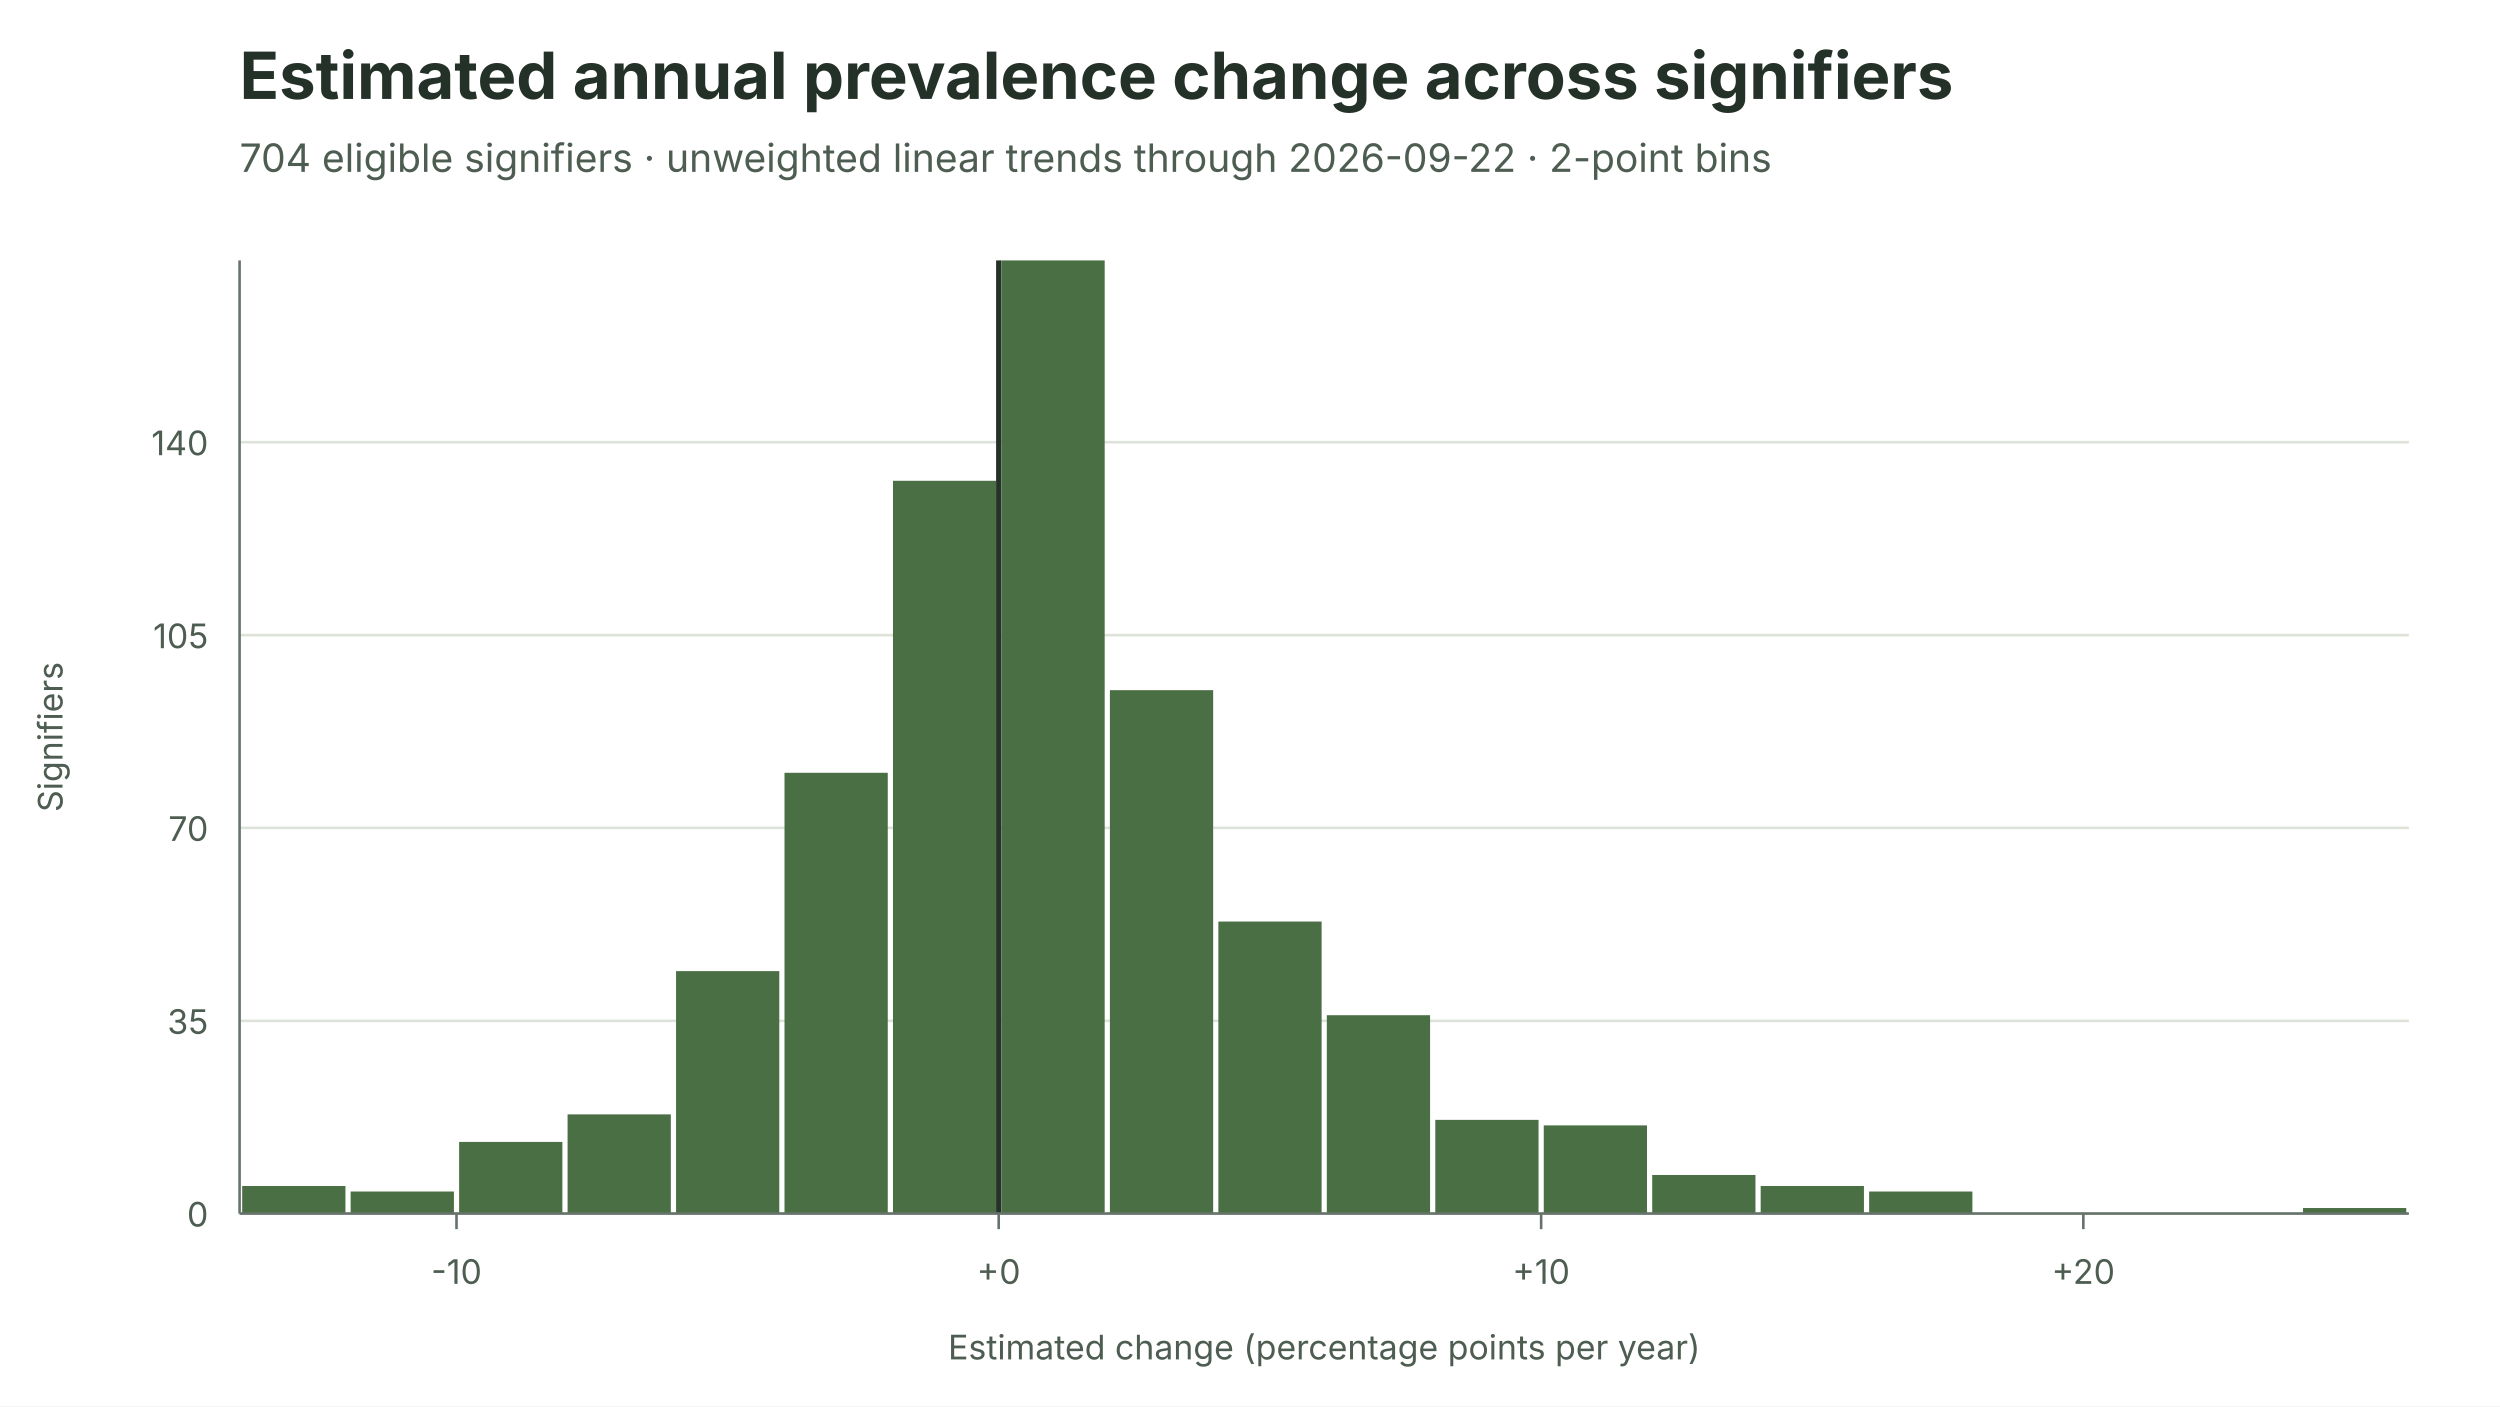
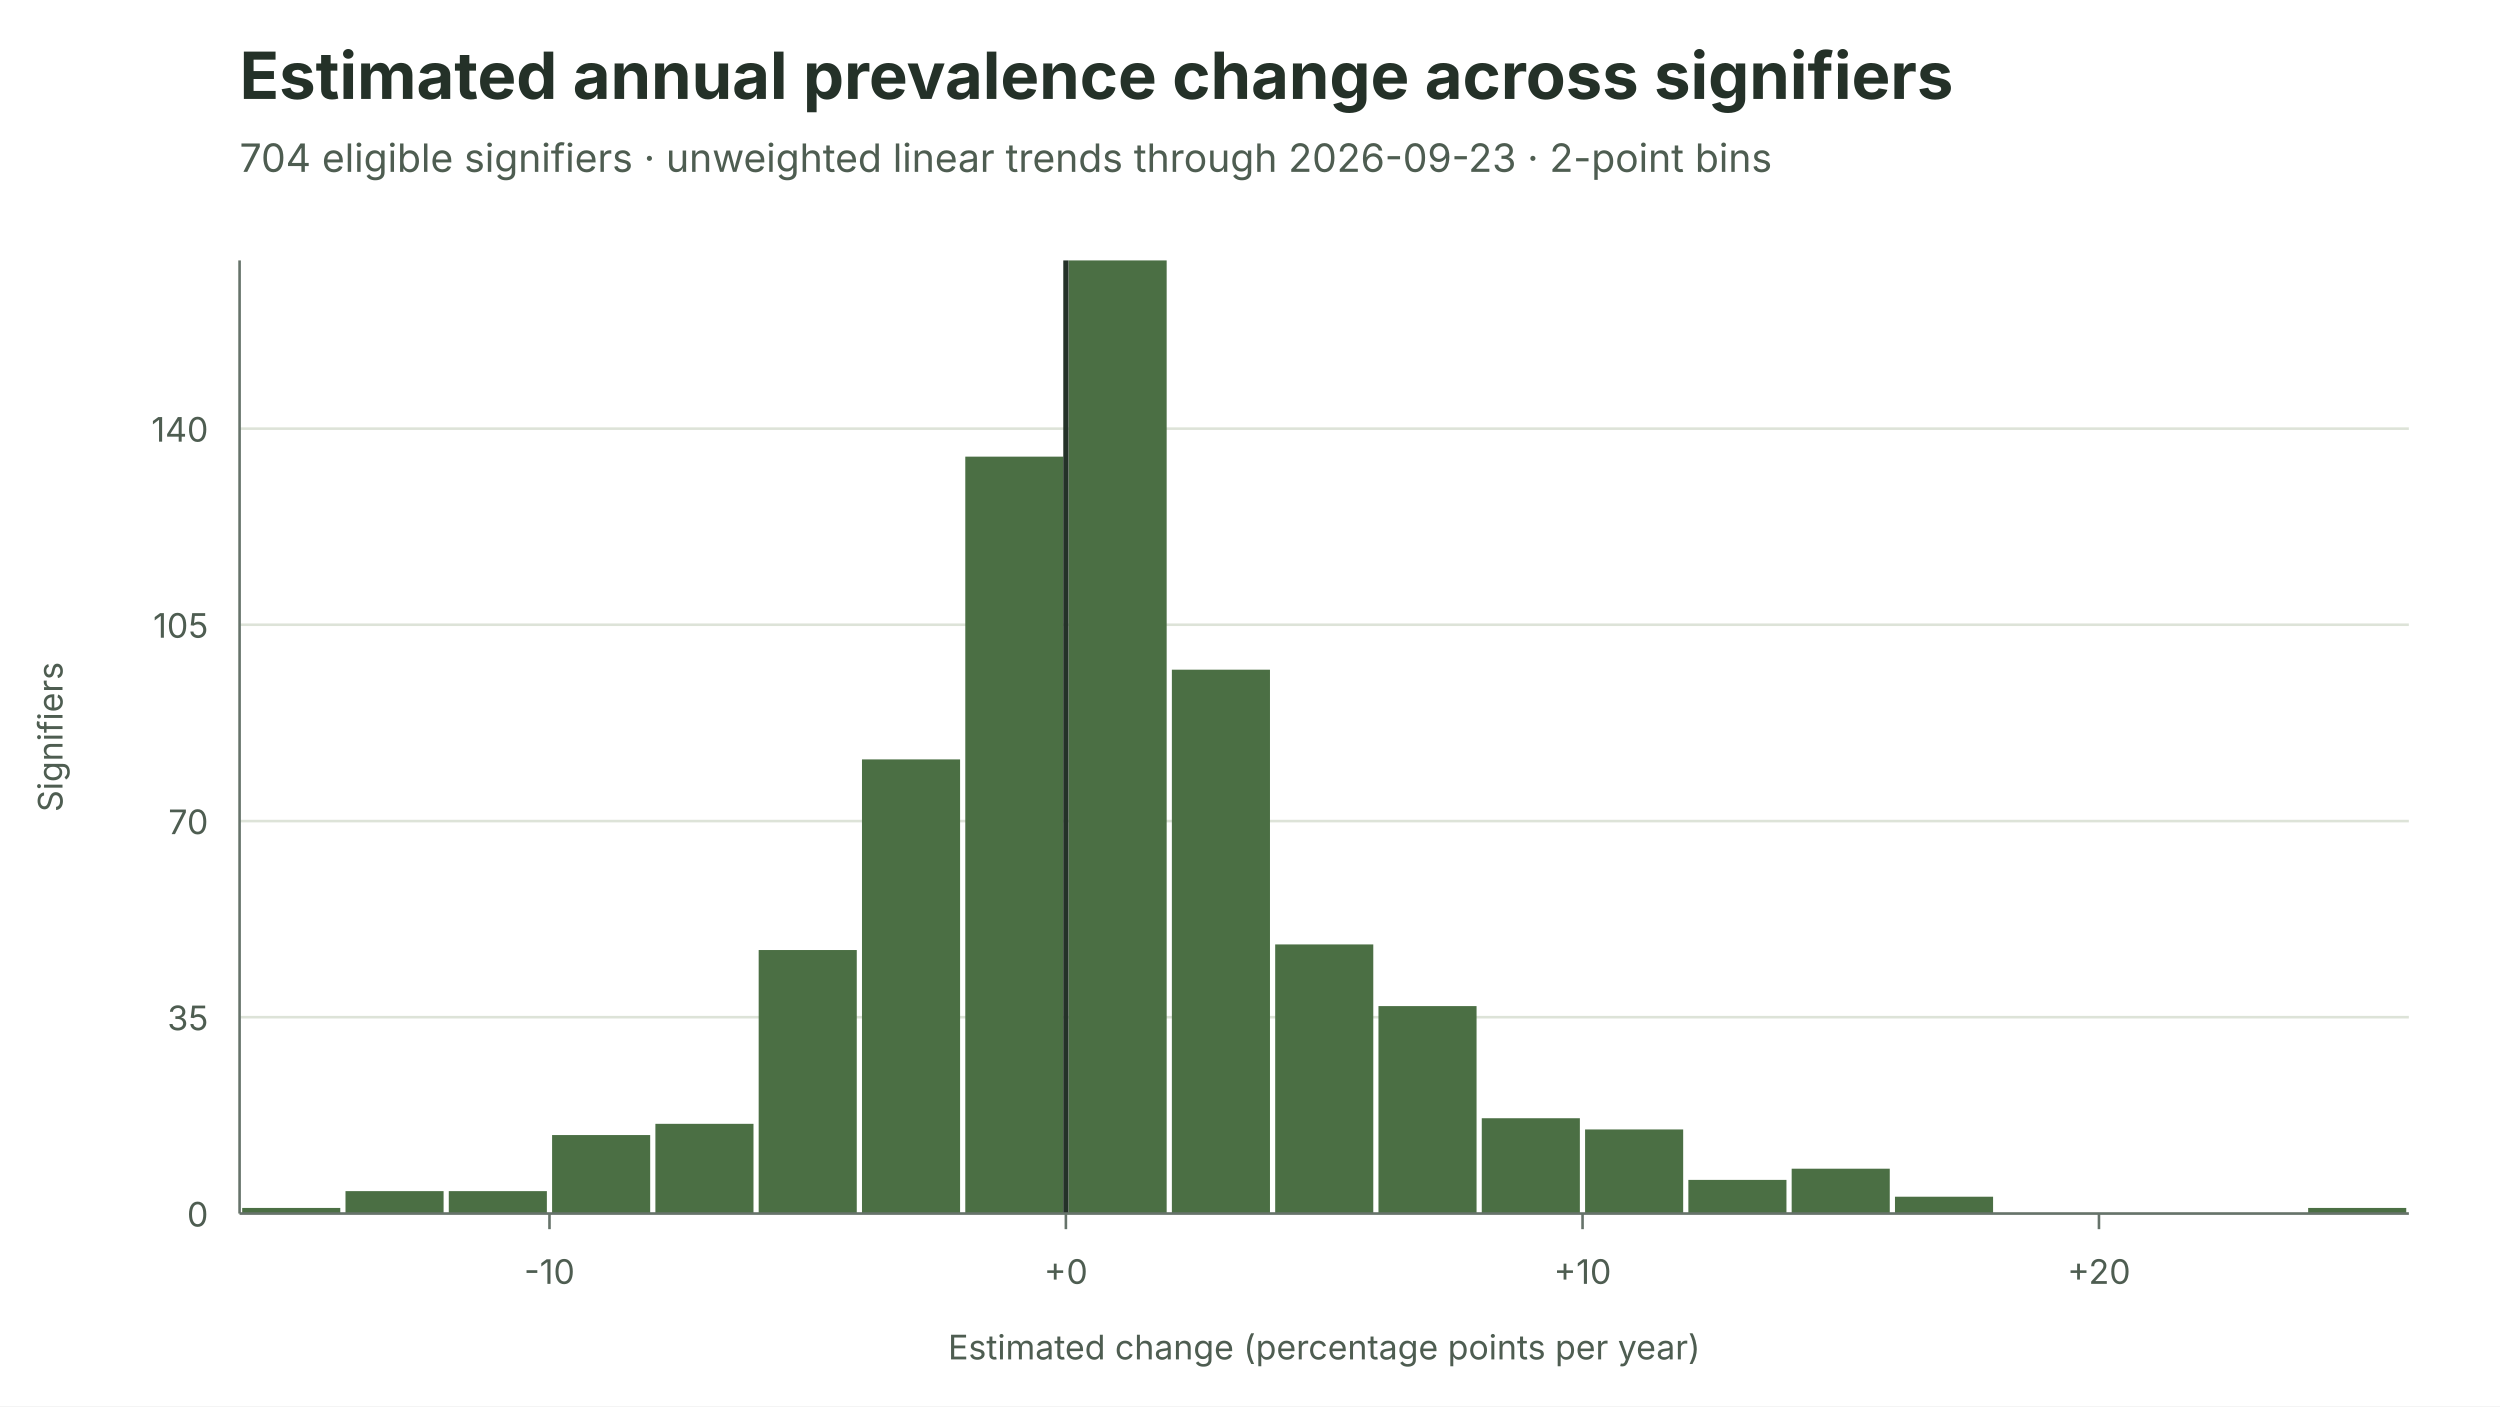
<svg xmlns="http://www.w3.org/2000/svg" width="960" height="540" viewBox="0 0 960 540" role="img" aria-labelledby="title desc">
  <rect width="960" height="540" fill="#ffffff" />
  <style>
    text { font-family: system-ui, -apple-system, sans-serif; fill: #243128; }
    .title { font-size: 25px; font-weight: 700; }
    .subtitle { font-size: 15px; fill: #4e5d51; }
    .axis { stroke: #66736a; stroke-width: 1; }
    .grid { stroke: #dde3d8; stroke-width: 1; }
    .tick { font-size: 13px; fill: #4e5d51; }
  </style>
  <text class="title" x="92" y="38">Estimated annual prevalence change across signifiers</text>
-   <text class="subtitle" x="92" y="66">704 eligible signifiers · unweighted linear trends through 2026-09-22 · 2-point bins</text>
+   <text class="subtitle" x="92" y="66">704 eligible signifiers · unweighted linear trends through 2026-09-23 · 2-point bins</text>
  <line class="grid" x1="92" y1="466.0" x2="925" y2="466.0" />
  <text class="tick" text-anchor="end" x="80" y="471.0">0</text>
-   <line class="grid" x1="92" y1="392.0" x2="925" y2="392.0" />
-   <text class="tick" text-anchor="end" x="80" y="397.0">35</text>
-   <line class="grid" x1="92" y1="317.9" x2="925" y2="317.9" />
-   <text class="tick" text-anchor="end" x="80" y="322.9">70</text>
-   <line class="grid" x1="92" y1="243.9" x2="925" y2="243.9" />
-   <text class="tick" text-anchor="end" x="80" y="248.9">105</text>
-   <line class="grid" x1="92" y1="169.8" x2="925" y2="169.8" />
-   <text class="tick" text-anchor="end" x="80" y="174.8">140</text>
-   <rect x="93.00" y="455.42" width="39.65" height="10.58" fill="#4B6F44" />
-   <rect x="134.65" y="457.54" width="39.65" height="8.46" fill="#4B6F44" />
-   <rect x="176.30" y="438.50" width="39.65" height="27.50" fill="#4B6F44" />
-   <rect x="217.95" y="427.92" width="39.65" height="38.08" fill="#4B6F44" />
-   <rect x="259.60" y="372.91" width="39.65" height="93.09" fill="#4B6F44" />
-   <rect x="301.25" y="296.75" width="39.65" height="169.25" fill="#4B6F44" />
-   <rect x="342.90" y="184.62" width="39.65" height="281.38" fill="#4B6F44" />
-   <rect x="384.55" y="100.00" width="39.65" height="366.00" fill="#4B6F44" />
-   <rect x="426.20" y="265.02" width="39.65" height="200.98" fill="#4B6F44" />
-   <rect x="467.85" y="353.87" width="39.65" height="112.13" fill="#4B6F44" />
-   <rect x="509.50" y="389.84" width="39.65" height="76.16" fill="#4B6F44" />
-   <rect x="551.15" y="430.03" width="39.65" height="35.97" fill="#4B6F44" />
-   <rect x="592.80" y="432.15" width="39.65" height="33.85" fill="#4B6F44" />
-   <rect x="634.45" y="451.19" width="39.65" height="14.81" fill="#4B6F44" />
-   <rect x="676.10" y="455.42" width="39.65" height="10.58" fill="#4B6F44" />
-   <rect x="717.75" y="457.54" width="39.65" height="8.46" fill="#4B6F44" />
-   <rect x="759.40" y="466.00" width="39.65" height="0.00" fill="#4B6F44" />
-   <rect x="801.05" y="466.00" width="39.65" height="0.00" fill="#4B6F44" />
-   <rect x="842.70" y="466.00" width="39.65" height="0.00" fill="#4B6F44" />
-   <rect x="884.35" y="463.88" width="39.65" height="2.12" fill="#4B6F44" />
-   <line class="axis" x1="175.3" y1="466" x2="175.3" y2="472" />
-   <text class="tick" text-anchor="middle" x="175.3" y="493">-10</text>
-   <line class="axis" x1="383.5" y1="466" x2="383.5" y2="472" />
-   <text class="tick" text-anchor="middle" x="383.5" y="493">+0</text>
-   <line class="axis" x1="591.8" y1="466" x2="591.8" y2="472" />
-   <text class="tick" text-anchor="middle" x="591.8" y="493">+10</text>
-   <line class="axis" x1="800.0" y1="466" x2="800.0" y2="472" />
-   <text class="tick" text-anchor="middle" x="800.0" y="493">+20</text>
-   <line x1="383.5" y1="100" x2="383.5" y2="466" stroke="#243128" stroke-width="2" />
+   <line class="grid" x1="92" y1="390.6" x2="925" y2="390.6" />
+   <text class="tick" text-anchor="end" x="80" y="395.6">35</text>
+   <line class="grid" x1="92" y1="315.3" x2="925" y2="315.3" />
+   <text class="tick" text-anchor="end" x="80" y="320.3">70</text>
+   <line class="grid" x1="92" y1="239.9" x2="925" y2="239.9" />
+   <text class="tick" text-anchor="end" x="80" y="244.9">105</text>
+   <line class="grid" x1="92" y1="164.6" x2="925" y2="164.6" />
+   <text class="tick" text-anchor="end" x="80" y="169.6">140</text>
+   <rect x="93.00" y="463.85" width="37.67" height="2.15" fill="#4B6F44" />
+   <rect x="132.67" y="457.39" width="37.67" height="8.61" fill="#4B6F44" />
+   <rect x="172.33" y="457.39" width="37.67" height="8.61" fill="#4B6F44" />
+   <rect x="212.00" y="435.86" width="37.67" height="30.14" fill="#4B6F44" />
+   <rect x="251.67" y="431.55" width="37.67" height="34.45" fill="#4B6F44" />
+   <rect x="291.33" y="364.81" width="37.67" height="101.19" fill="#4B6F44" />
+   <rect x="331.00" y="291.61" width="37.67" height="174.39" fill="#4B6F44" />
+   <rect x="370.67" y="175.35" width="37.67" height="290.65" fill="#4B6F44" />
+   <rect x="410.33" y="100.00" width="37.67" height="366.00" fill="#4B6F44" />
+   <rect x="450.00" y="257.16" width="37.67" height="208.84" fill="#4B6F44" />
+   <rect x="489.67" y="362.66" width="37.67" height="103.34" fill="#4B6F44" />
+   <rect x="529.33" y="386.34" width="37.67" height="79.66" fill="#4B6F44" />
+   <rect x="569.00" y="429.40" width="37.67" height="36.60" fill="#4B6F44" />
+   <rect x="608.67" y="433.71" width="37.67" height="32.29" fill="#4B6F44" />
+   <rect x="648.33" y="453.08" width="37.67" height="12.92" fill="#4B6F44" />
+   <rect x="688.00" y="448.78" width="37.67" height="17.22" fill="#4B6F44" />
+   <rect x="727.67" y="459.54" width="37.67" height="6.46" fill="#4B6F44" />
+   <rect x="767.33" y="466.00" width="37.67" height="0.00" fill="#4B6F44" />
+   <rect x="807.00" y="466.00" width="37.67" height="0.00" fill="#4B6F44" />
+   <rect x="846.67" y="466.00" width="37.67" height="0.00" fill="#4B6F44" />
+   <rect x="886.33" y="463.85" width="37.67" height="2.15" fill="#4B6F44" />
+   <line class="axis" x1="211.0" y1="466" x2="211.0" y2="472" />
+   <text class="tick" text-anchor="middle" x="211.0" y="493">-10</text>
+   <line class="axis" x1="409.3" y1="466" x2="409.3" y2="472" />
+   <text class="tick" text-anchor="middle" x="409.3" y="493">+0</text>
+   <line class="axis" x1="607.7" y1="466" x2="607.7" y2="472" />
+   <text class="tick" text-anchor="middle" x="607.7" y="493">+10</text>
+   <line class="axis" x1="806.0" y1="466" x2="806.0" y2="472" />
+   <text class="tick" text-anchor="middle" x="806.0" y="493">+20</text>
+   <line x1="409.3" y1="100" x2="409.3" y2="466" stroke="#243128" stroke-width="2" />
  <line class="axis" x1="92" y1="100" x2="92" y2="466" />
  <line class="axis" x1="92" y1="466" x2="925" y2="466" />
  <text class="tick" x="508.5" y="522" text-anchor="middle">Estimated change (percentage points per year)</text>
  <text class="tick" transform="translate(24 283.0) rotate(-90)" text-anchor="middle">Signifiers</text>
</svg>
